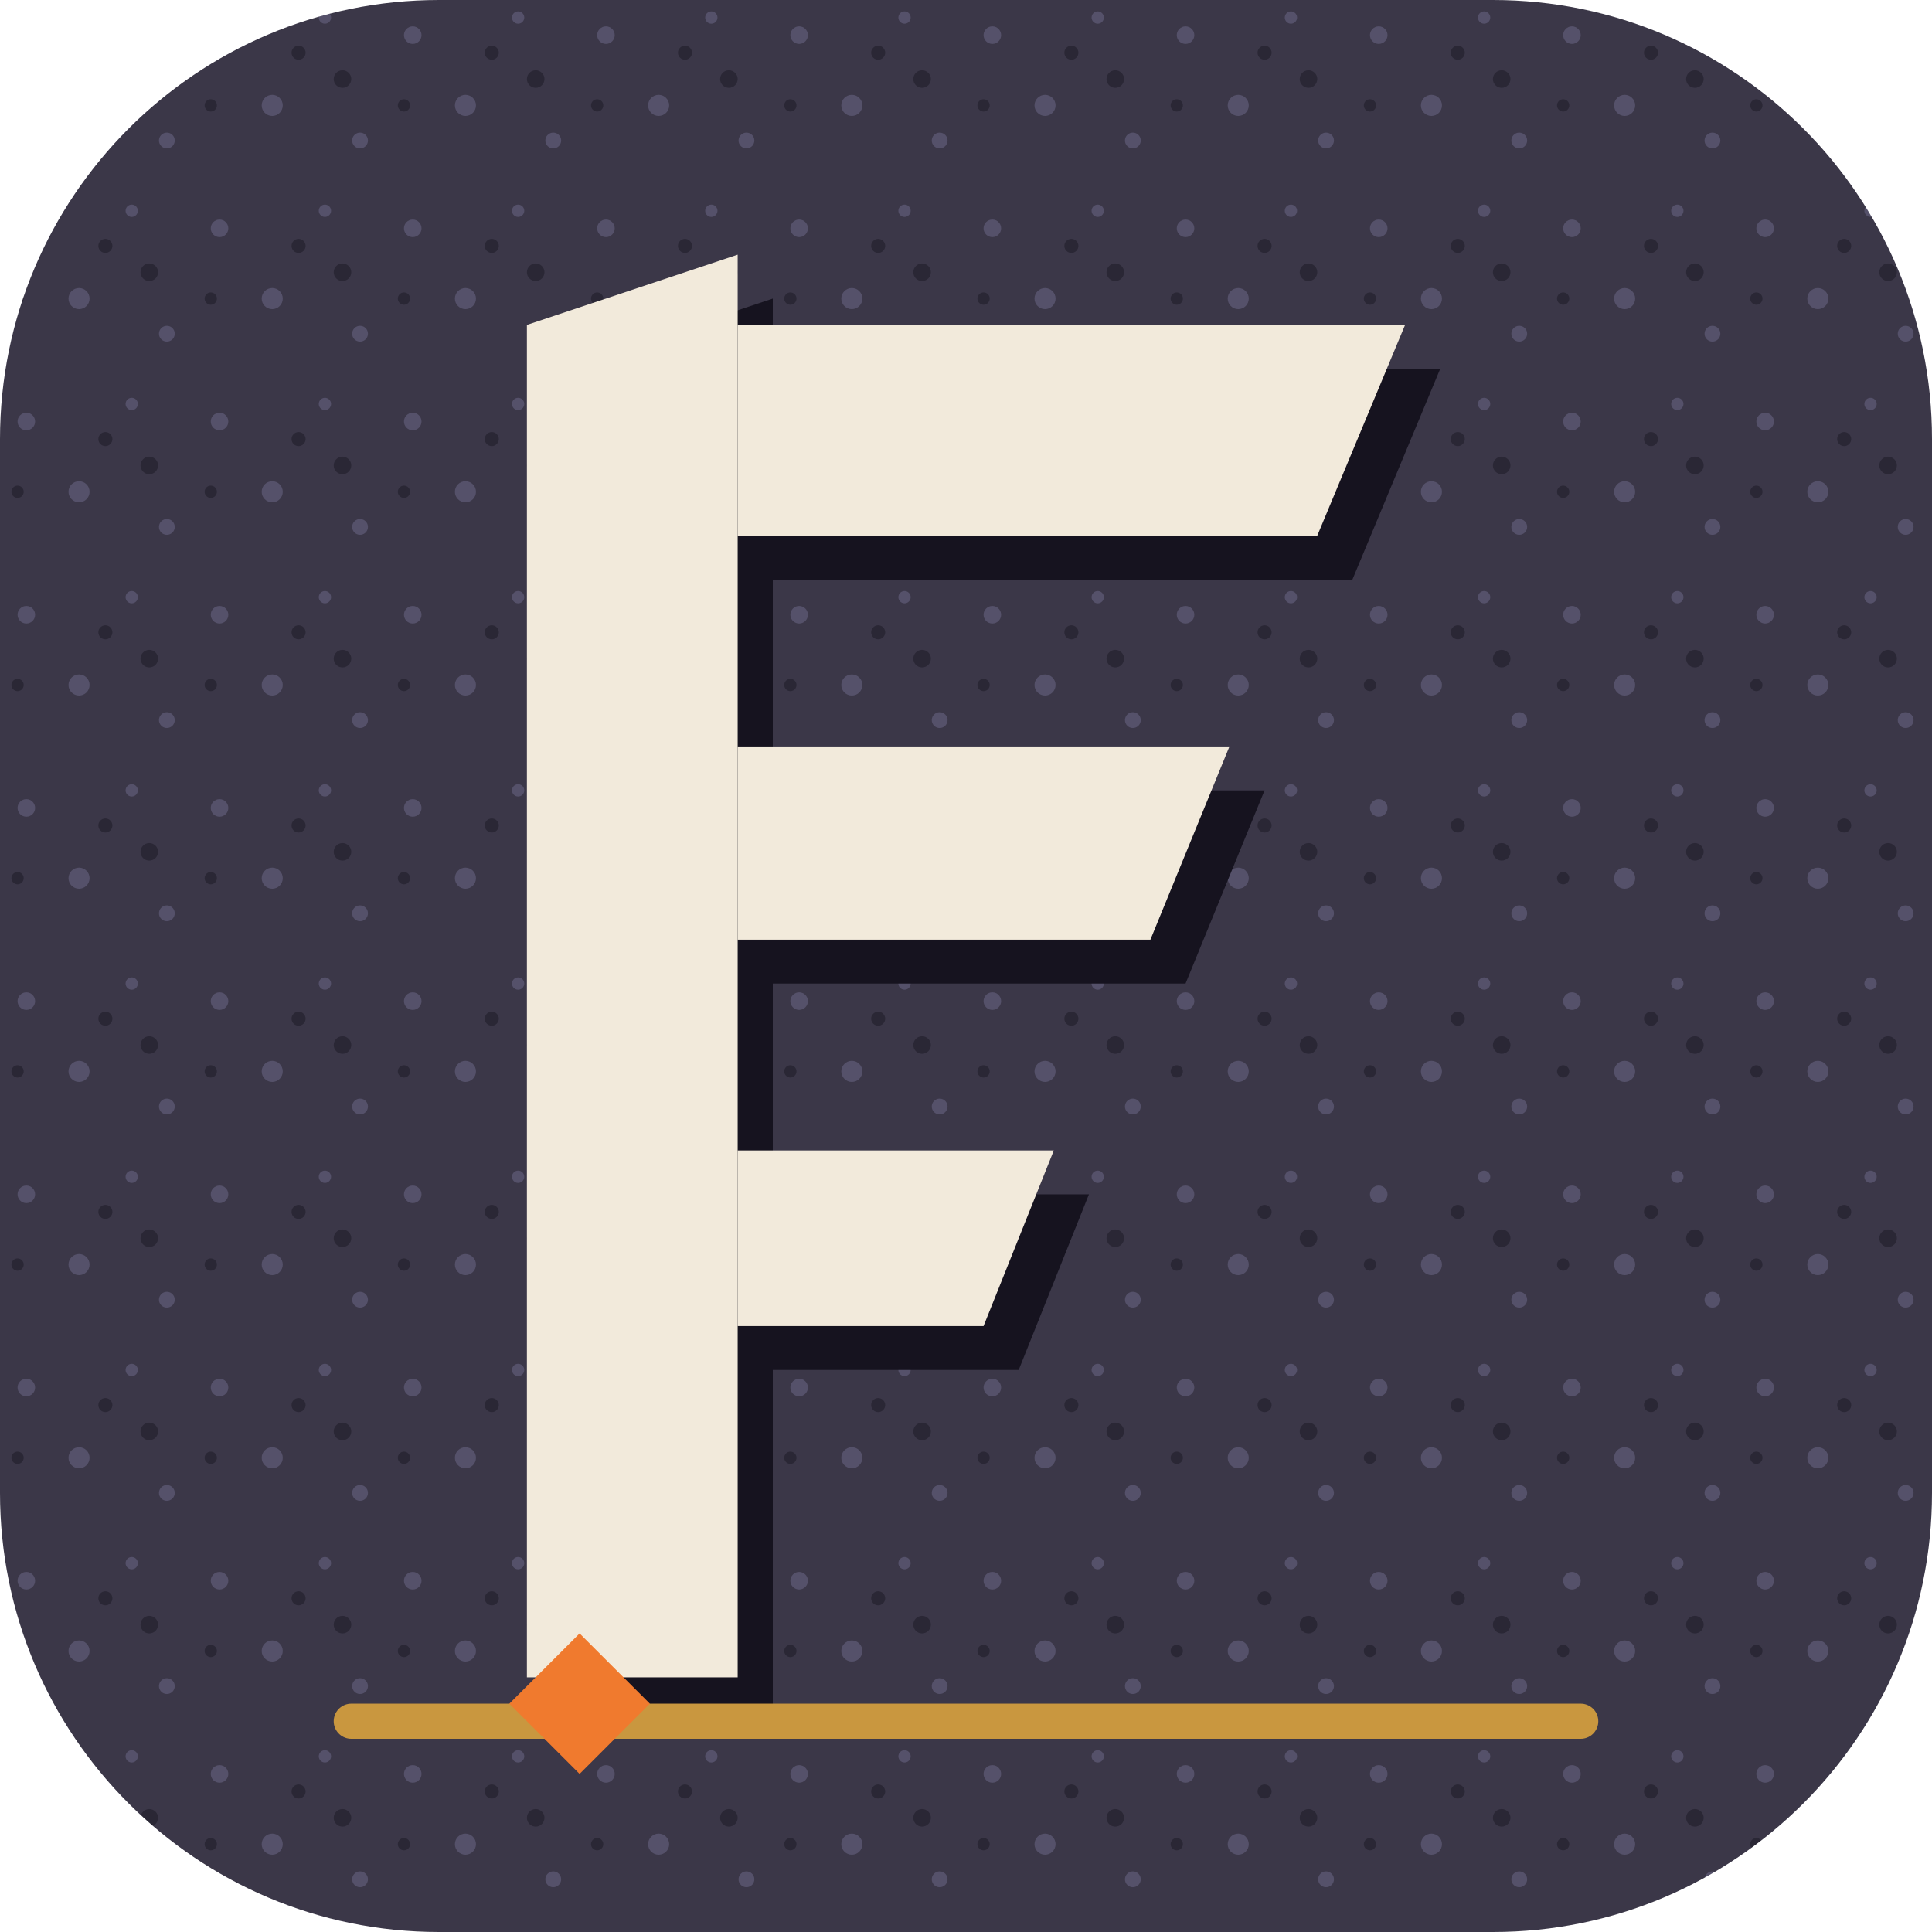
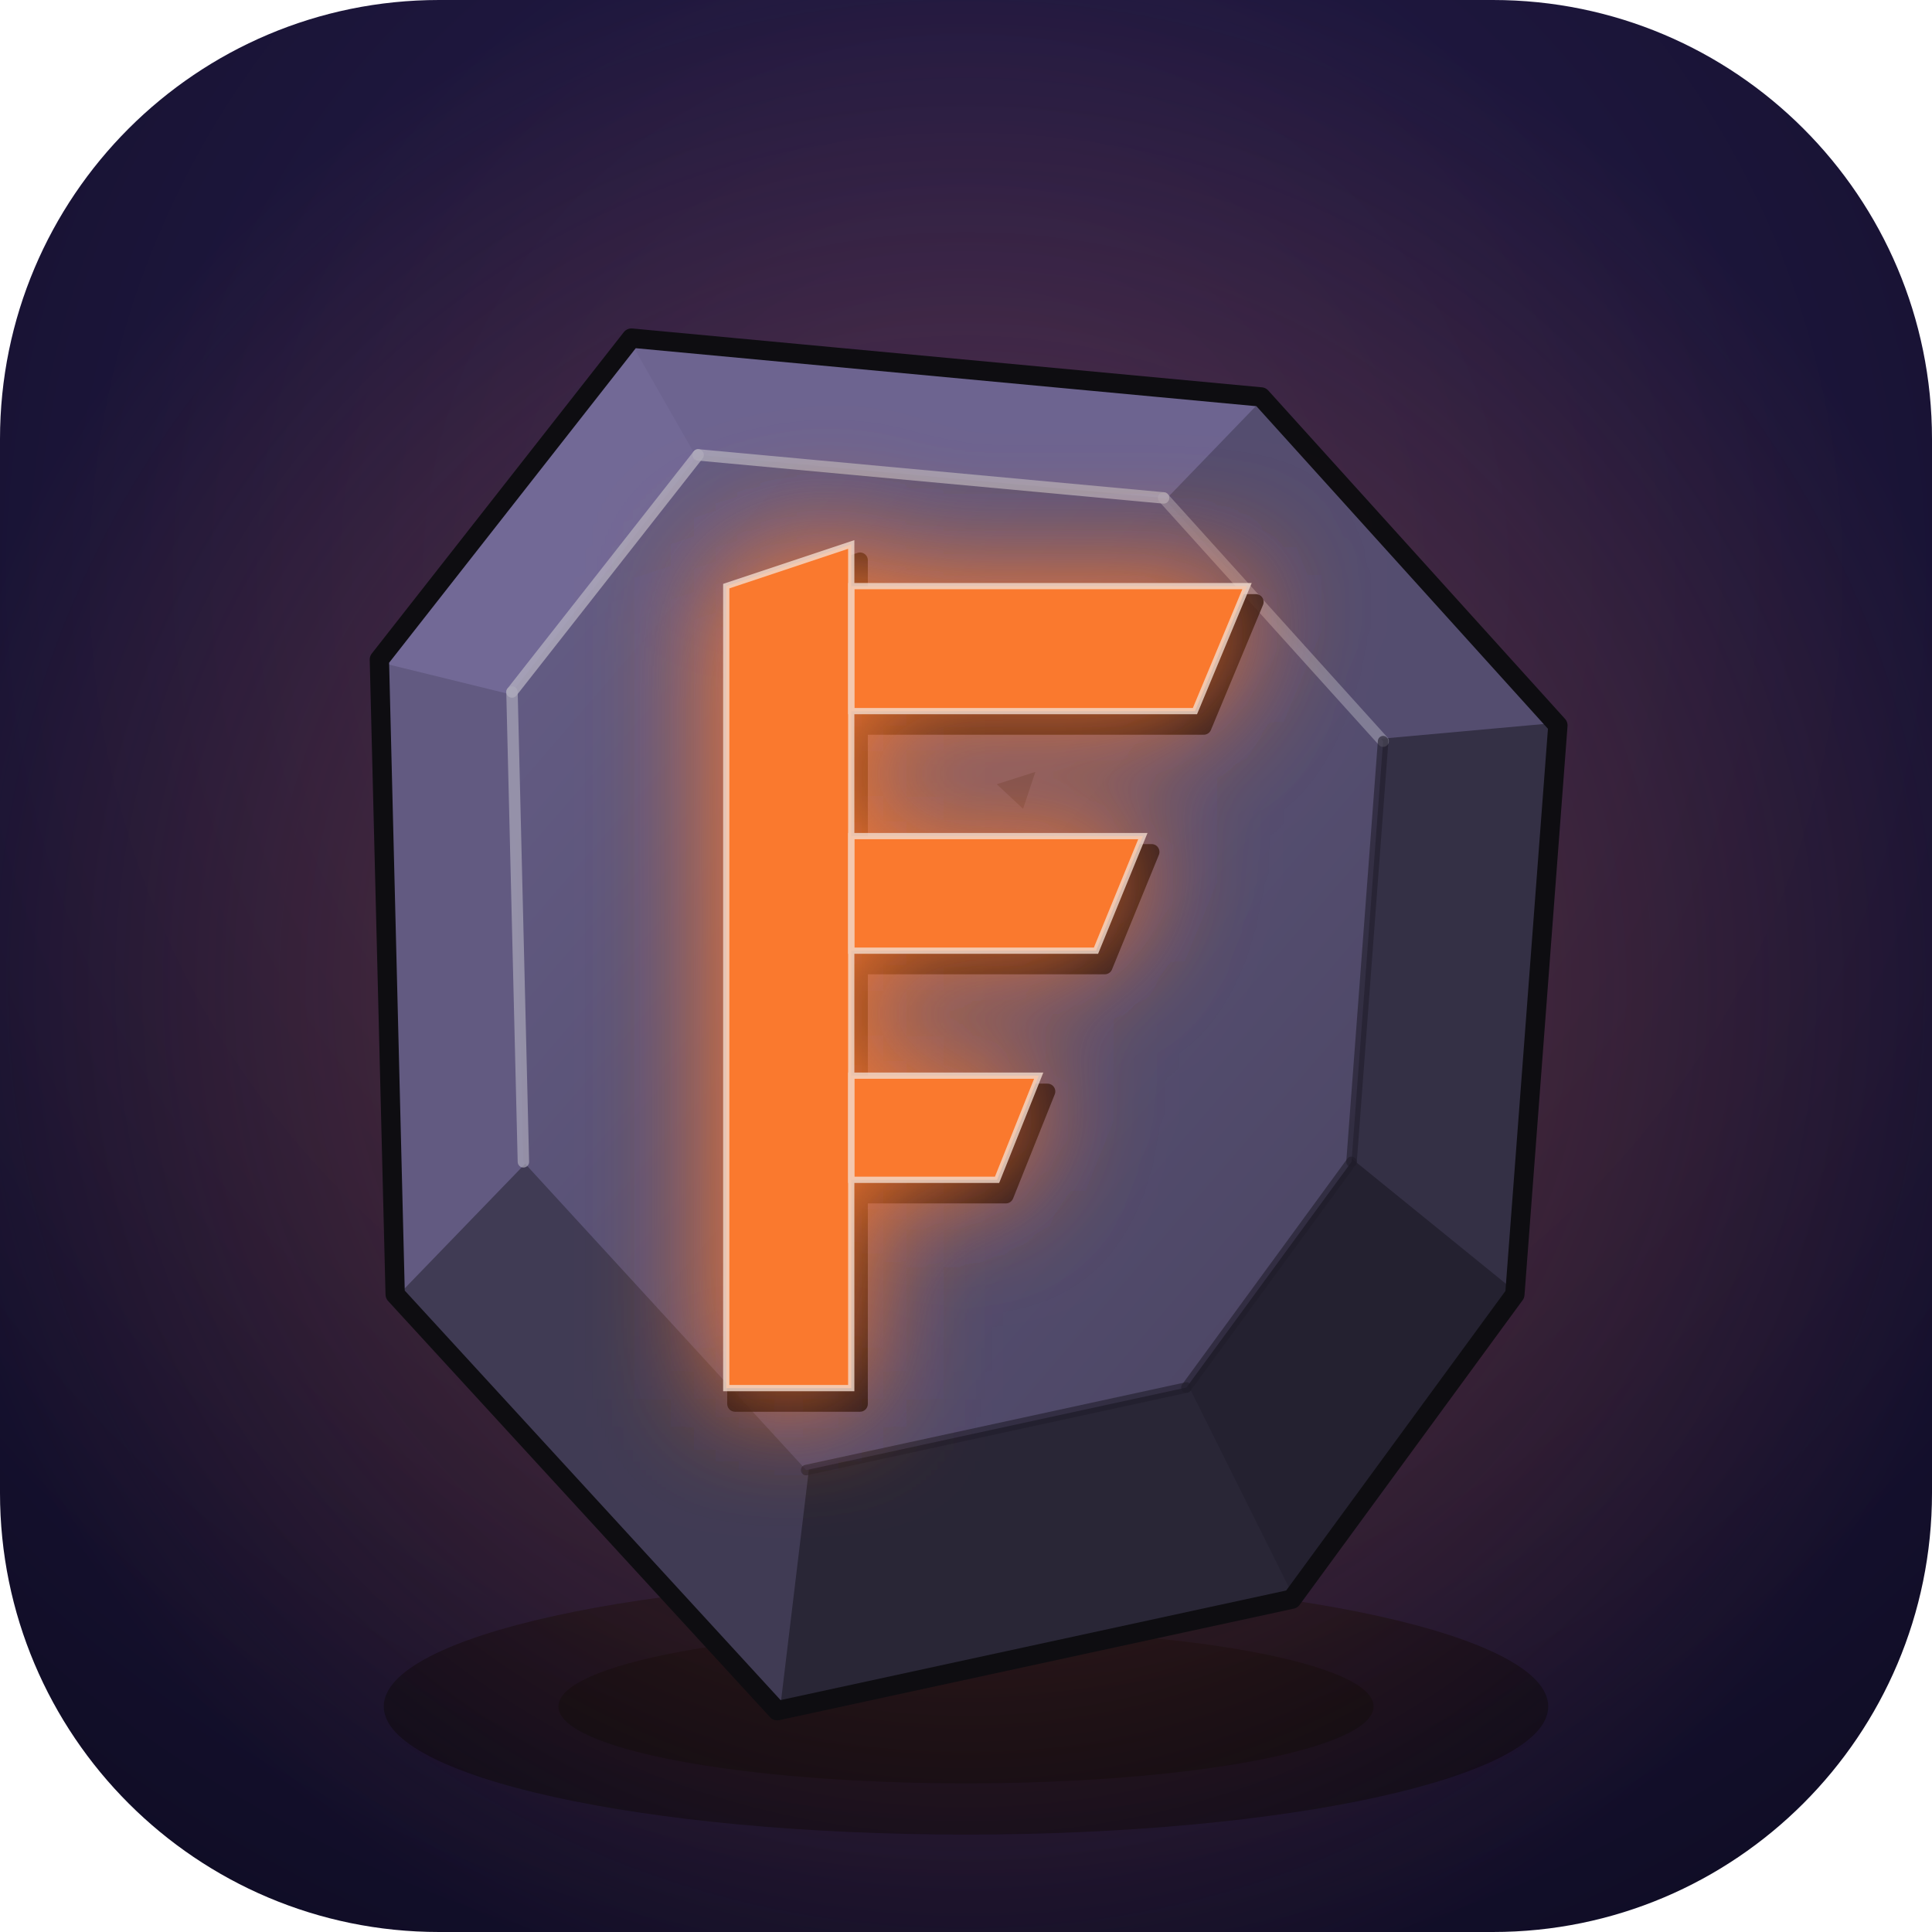
- <svg xmlns="http://www.w3.org/2000/svg" viewBox="0 0 220 220">
-   <defs>
-     <pattern id="g" width="22" height="22" patternUnits="userSpaceOnUse">
-       <rect width="22" height="22" fill="#3B3748" />
-       <g fill="#55516A">
-         <circle cx="3" cy="4" r="1" />
-         <circle cx="15" cy="2" r=".7" />
-         <circle cx="9" cy="12" r="1.2" />
-         <circle cx="19" cy="16" r=".9" />
-       </g>
-       <g fill="#2A2735">
-         <circle cx="12" cy="6" r=".8" />
-         <circle cx="2" cy="12" r=".7" />
-         <circle cx="17" cy="9" r="1" />
-       </g>
-     </pattern>
-     <clipPath id="c">
-       <rect width="220" height="220" rx="50" />
-     </clipPath>
-     <g id="f">
+ <svg xmlns="http://www.w3.org/2000/svg" width="220" height="220" viewBox="0 0 220 220">
+   <radialGradient id="bgi" cx="0.5" cy="0.3" r="0.9">
+     <stop offset="0" stop-color="hsl(252 44% 22%)" />
+     <stop offset="1" stop-color="hsl(246 50% 8%)" />
+   </radialGradient>
+   <rect width="220" height="220" rx="50" fill="url(#bgi)" />
+   <ellipse cx="110" cy="194.32" rx="66.3" ry="14.586" fill="#000" opacity="0.4" />
+   <ellipse cx="110" cy="194.32" rx="46.41" ry="8.752" fill="#000" opacity="0.35" />
+   <radialGradient id="h10">
+     <stop offset="0" stop-color="hsl(22 95% 58%)" stop-opacity="0.32" />
+     <stop offset="1" stop-color="hsl(22 95% 58%)" stop-opacity="0" />
+   </radialGradient>
+   <circle cx="110" cy="112" r="120.9" fill="url(#h10)" />
+   <polygon points="143.6,45.2 177.4,82.6 157.5,84.4 132.5,56.7" fill="hsl(252 18% 37%)" stroke="hsl(252 18% 37%)" stroke-width="0.6" />
+   <polygon points="177.4,82.6 172.5,147.4 153.9,132.3 157.5,84.4" fill="hsl(252 18% 23%)" stroke="hsl(252 18% 23%)" stroke-width="0.6" />
+   <polygon points="172.5,147.4 147.1,182.1 135.1,158.0 153.9,132.3" fill="hsl(252 18% 16%)" stroke="hsl(252 18% 16%)" stroke-width="0.6" />
+   <polygon points="147.1,182.1 88.5,194.8 91.8,167.4 135.1,158.0" fill="hsl(252 18% 18%)" stroke="hsl(252 18% 18%)" stroke-width="0.6" />
+   <polygon points="88.5,194.8 45.0,147.4 59.6,132.3 91.8,167.4" fill="hsl(252 18% 28%)" stroke="hsl(252 18% 28%)" stroke-width="0.6" />
+   <polygon points="45.0,147.4 43.2,75.1 58.3,78.8 59.6,132.3" fill="hsl(252 18% 43%)" stroke="hsl(252 18% 43%)" stroke-width="0.6" />
+   <polygon points="43.2,75.1 71.9,38.5 79.5,51.8 58.3,78.8" fill="hsl(252 18% 50%)" stroke="hsl(252 18% 50%)" stroke-width="0.6" />
+   <polygon points="71.9,38.5 143.6,45.2 132.5,56.7 79.5,51.8" fill="hsl(252 18% 48%)" stroke="hsl(252 18% 48%)" stroke-width="0.6" />
+   <linearGradient id="g11" x1="0" y1="0" x2="1" y2="1">
+     <stop offset="0" stop-color="hsl(252 18% 45%)" />
+     <stop offset="1" stop-color="hsl(252 18% 32%)" />
+   </linearGradient>
+   <polygon points="132.5,56.7 157.5,84.4 153.9,132.3 135.1,158.0 91.8,167.4 59.6,132.3 58.3,78.8 79.5,51.8" fill="url(#g11)" />
+   <line x1="132.5" y1="56.7" x2="157.5" y2="84.4" stroke="hsl(252 11% 70%)" stroke-width="1.3" stroke-linecap="round" opacity="0.51" />
+   <line x1="157.5" y1="84.4" x2="153.9" y2="132.3" stroke="hsl(252 18% 14%)" stroke-width="1.2" stroke-linecap="round" opacity="0.60" />
+   <line x1="153.9" y1="132.3" x2="135.1" y2="158.0" stroke="hsl(252 18% 14%)" stroke-width="1.2" stroke-linecap="round" opacity="0.60" />
+   <line x1="135.1" y1="158.0" x2="91.8" y2="167.4" stroke="hsl(252 18% 14%)" stroke-width="1.2" stroke-linecap="round" opacity="0.60" />
+   <line x1="59.6" y1="132.3" x2="58.3" y2="78.8" stroke="hsl(252 11% 70%)" stroke-width="1.3" stroke-linecap="round" opacity="0.69" />
+   <line x1="58.3" y1="78.8" x2="79.5" y2="51.8" stroke="hsl(252 11% 70%)" stroke-width="1.3" stroke-linecap="round" opacity="0.84" />
+   <line x1="79.5" y1="51.8" x2="132.5" y2="56.7" stroke="hsl(252 11% 70%)" stroke-width="1.3" stroke-linecap="round" opacity="0.79" />
+   <polygon points="143.6,45.2 177.4,82.6 172.5,147.4 147.1,182.1 88.5,194.8 45.0,147.4 43.2,75.1 71.9,38.5" fill="none" stroke="hsl(252 14% 6%)" stroke-width="2.2" stroke-linejoin="round" />
+   <polygon points="113.5,89.3 117.9,87.9 116.5,92.1" fill="hsl(252 18% 24%)" opacity="0.55" />
+   <polygon points="85.1,100.5 89.5,99.1 88.1,103.2" fill="hsl(252 18% 48%)" opacity="0.55" />
+   <polygon points="84.5,124.8 90.4,123.0 88.6,128.5" fill="hsl(252 18% 24%)" opacity="0.55" />
+   <polygon points="107.5,97.7 113.2,95.9 111.5,101.2" fill="hsl(252 18% 48%)" opacity="0.55" />
+   <polygon points="87.8,98.0 93.2,96.3 91.5,101.4" fill="hsl(252 18% 24%)" opacity="0.55" />
+   <filter id="f12" x="-60%" y="-60%" width="220%" height="220%">
+     <feGaussianBlur stdDeviation="6.72" />
+   </filter>
+   <g fill="#07050e" stroke="#07050e" stroke-width="3" stroke-linejoin="round" transform="translate(1 1.8)" opacity="0.85">
+     <g transform="translate(82.7 62.0) scale(0.593) translate(-96 -38)">
      <path d="M96 46 L120 38 V200 H96 Z" />
      <path d="M120 46 H196 L186 70 H120 Z" />
      <path d="M120 94 H176 L167 116 H120 Z" />
      <path d="M120 140 H156 L148 160 H120 Z" />
    </g>
-   </defs>
-   <g clip-path="url(#c)">
-     <rect width="220" height="220" fill="url(#g)" />
-     <g transform="translate(-36 -9)">
-       <use href="#f" fill="#16131F" transform="translate(4 5)" />
-       <use href="#f" fill="#F2EADB" />
+   </g>
+   <g fill="hsl(22 95% 58%)" stroke="hsl(22 95% 58%)" stroke-width="4" filter="url(#f12)">
+     <g transform="translate(82.7 62.0) scale(0.593) translate(-96 -38)">
+       <path d="M96 46 L120 38 V200 H96 Z" />
+       <path d="M120 46 H196 L186 70 H120 Z" />
+       <path d="M120 94 H176 L167 116 H120 Z" />
+       <path d="M120 140 H156 L148 160 H120 Z" />
    </g>
-     <path d="M40 196 H180" stroke="#C9973F" stroke-width="4" stroke-linecap="round" />
-     <path d="M66 186 l8 8 l-8 8 l-8 -8 Z" fill="#F07A2E" />
+   </g>
+   <g fill="hsl(22 95% 58%)">
+     <g transform="translate(82.7 62.0) scale(0.593) translate(-96 -38)">
+       <path d="M96 46 L120 38 V200 H96 Z" />
+       <path d="M120 46 H196 L186 70 H120 Z" />
+       <path d="M120 94 H176 L167 116 H120 Z" />
+       <path d="M120 140 H156 L148 160 H120 Z" />
+     </g>
+   </g>
+   <g fill="none" stroke="hsl(22 60% 88%)" stroke-width="1.2" opacity="0.8">
+     <g transform="translate(82.7 62.0) scale(0.593) translate(-96 -38)">
+       <path d="M96 46 L120 38 V200 H96 Z" />
+       <path d="M120 46 H196 L186 70 H120 Z" />
+       <path d="M120 94 H176 L167 116 H120 Z" />
+       <path d="M120 140 H156 L148 160 H120 Z" />
+     </g>
  </g>
</svg>
